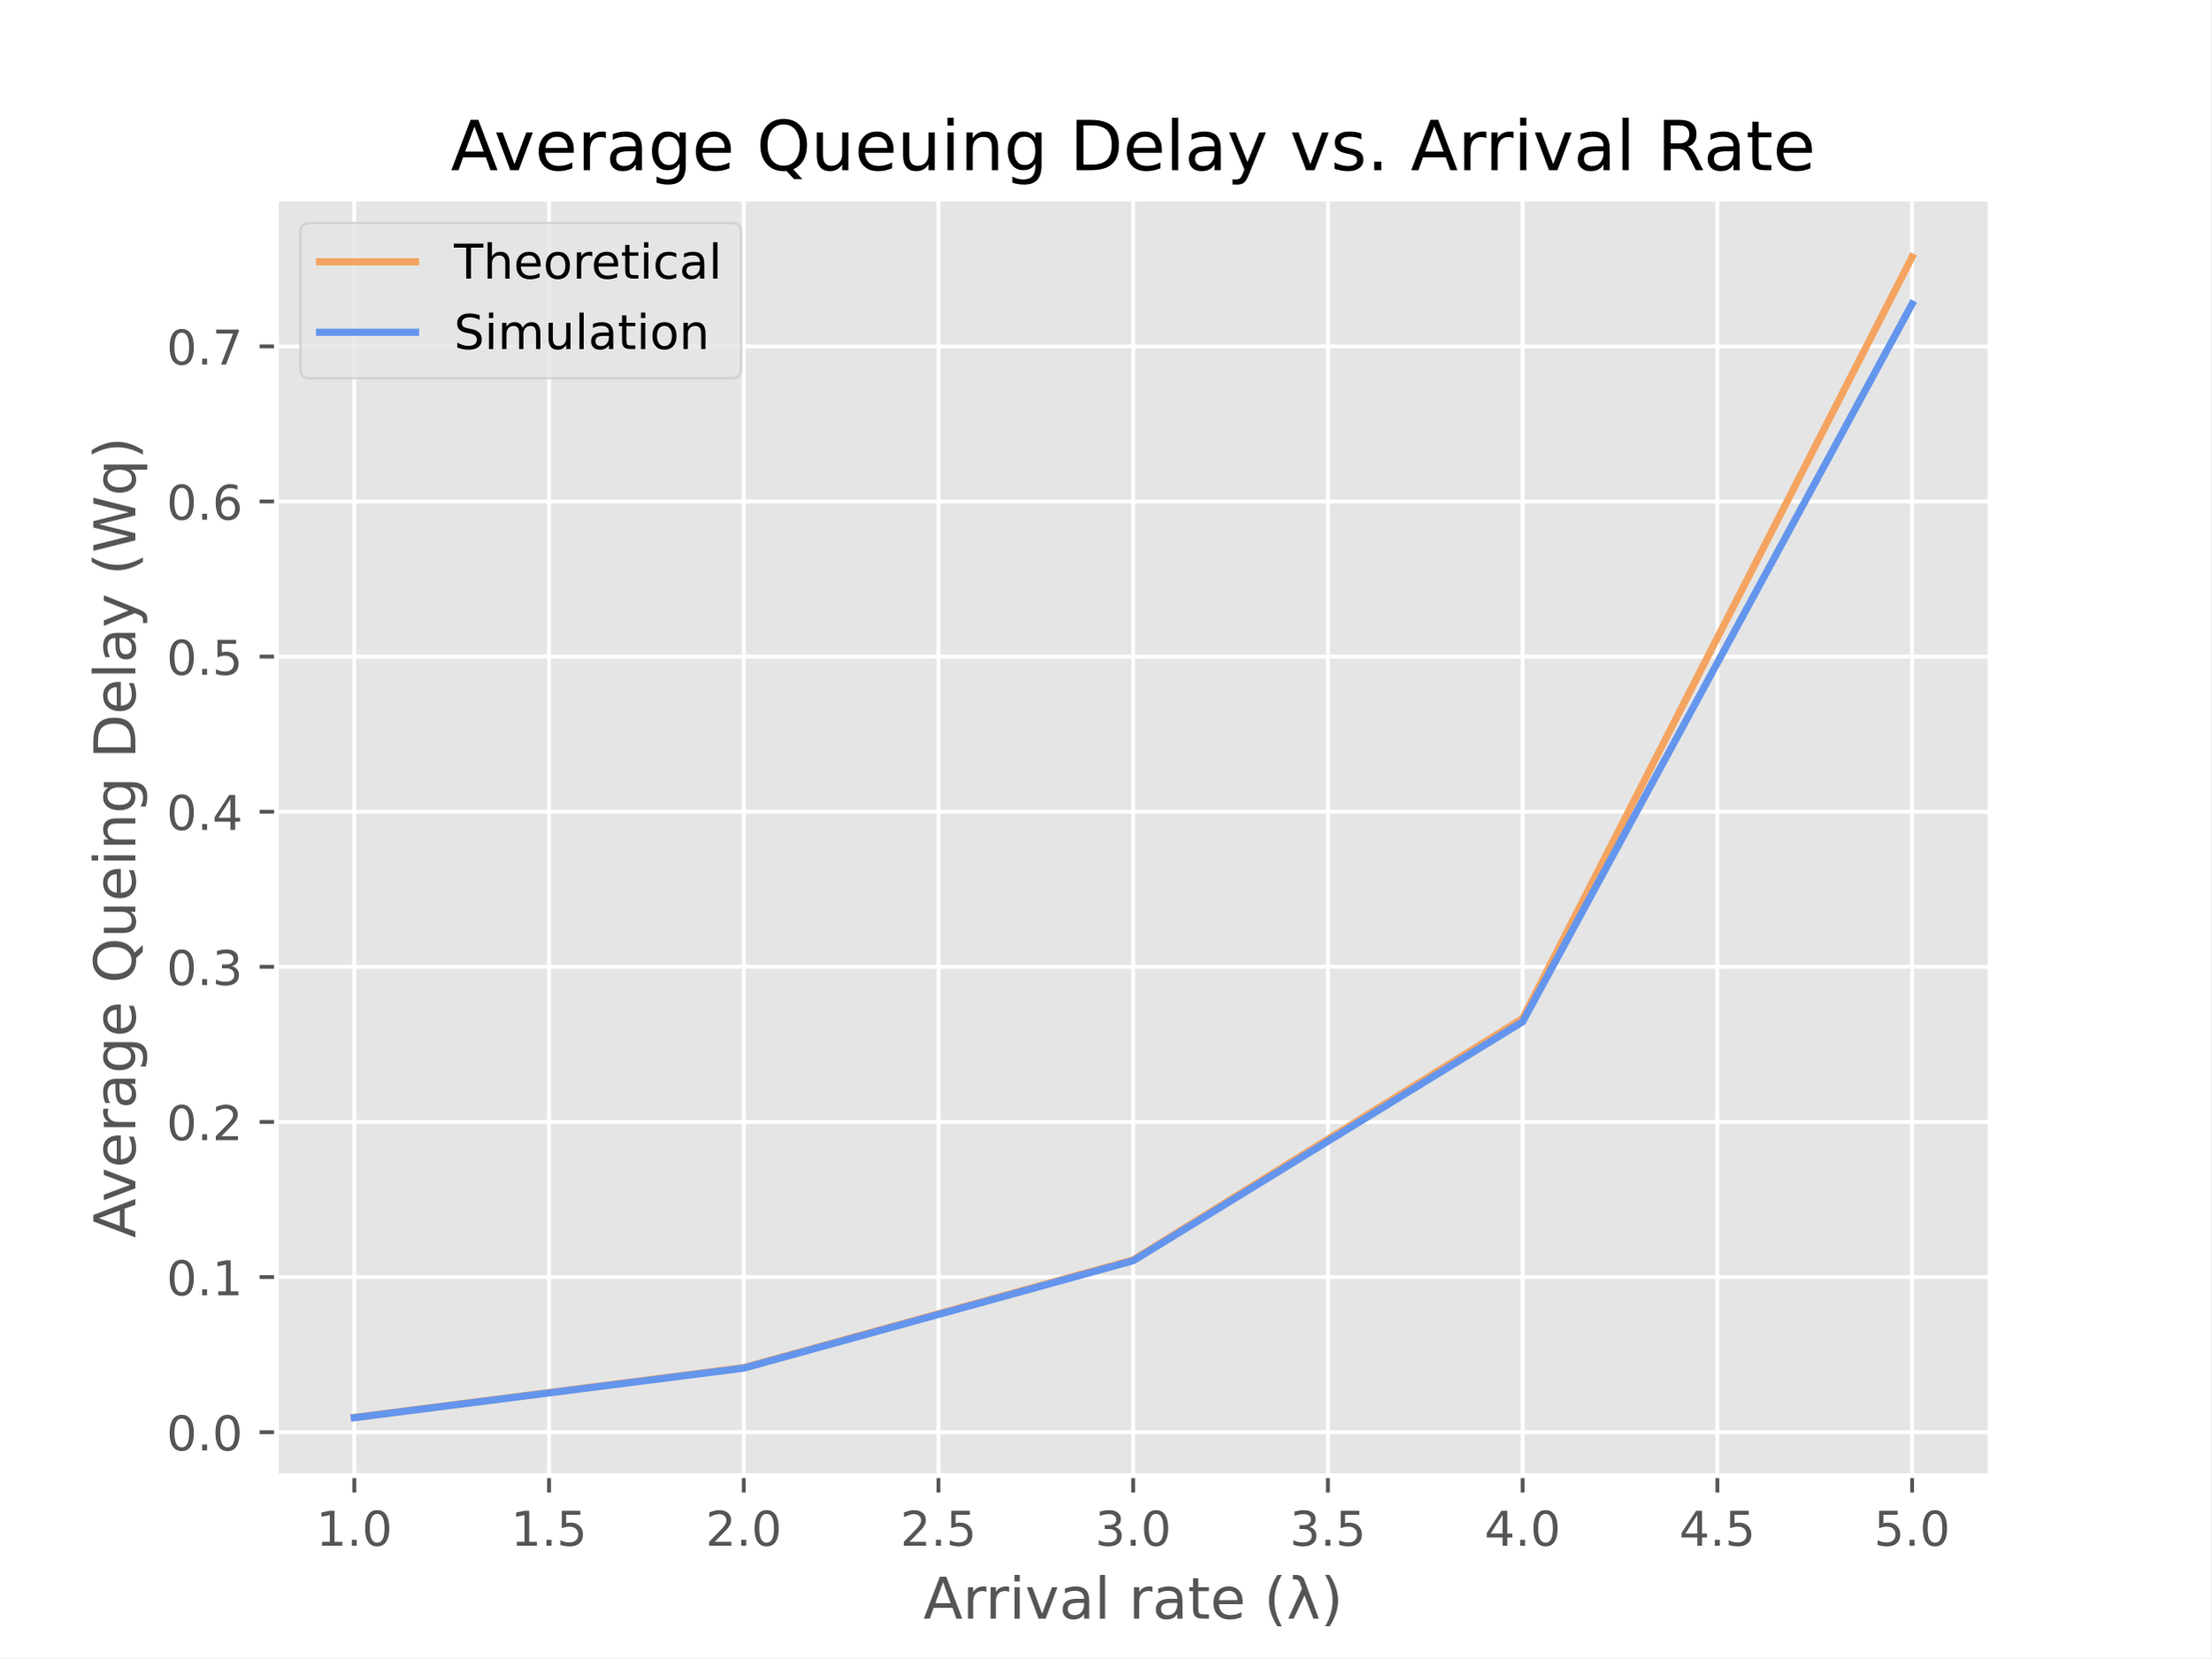
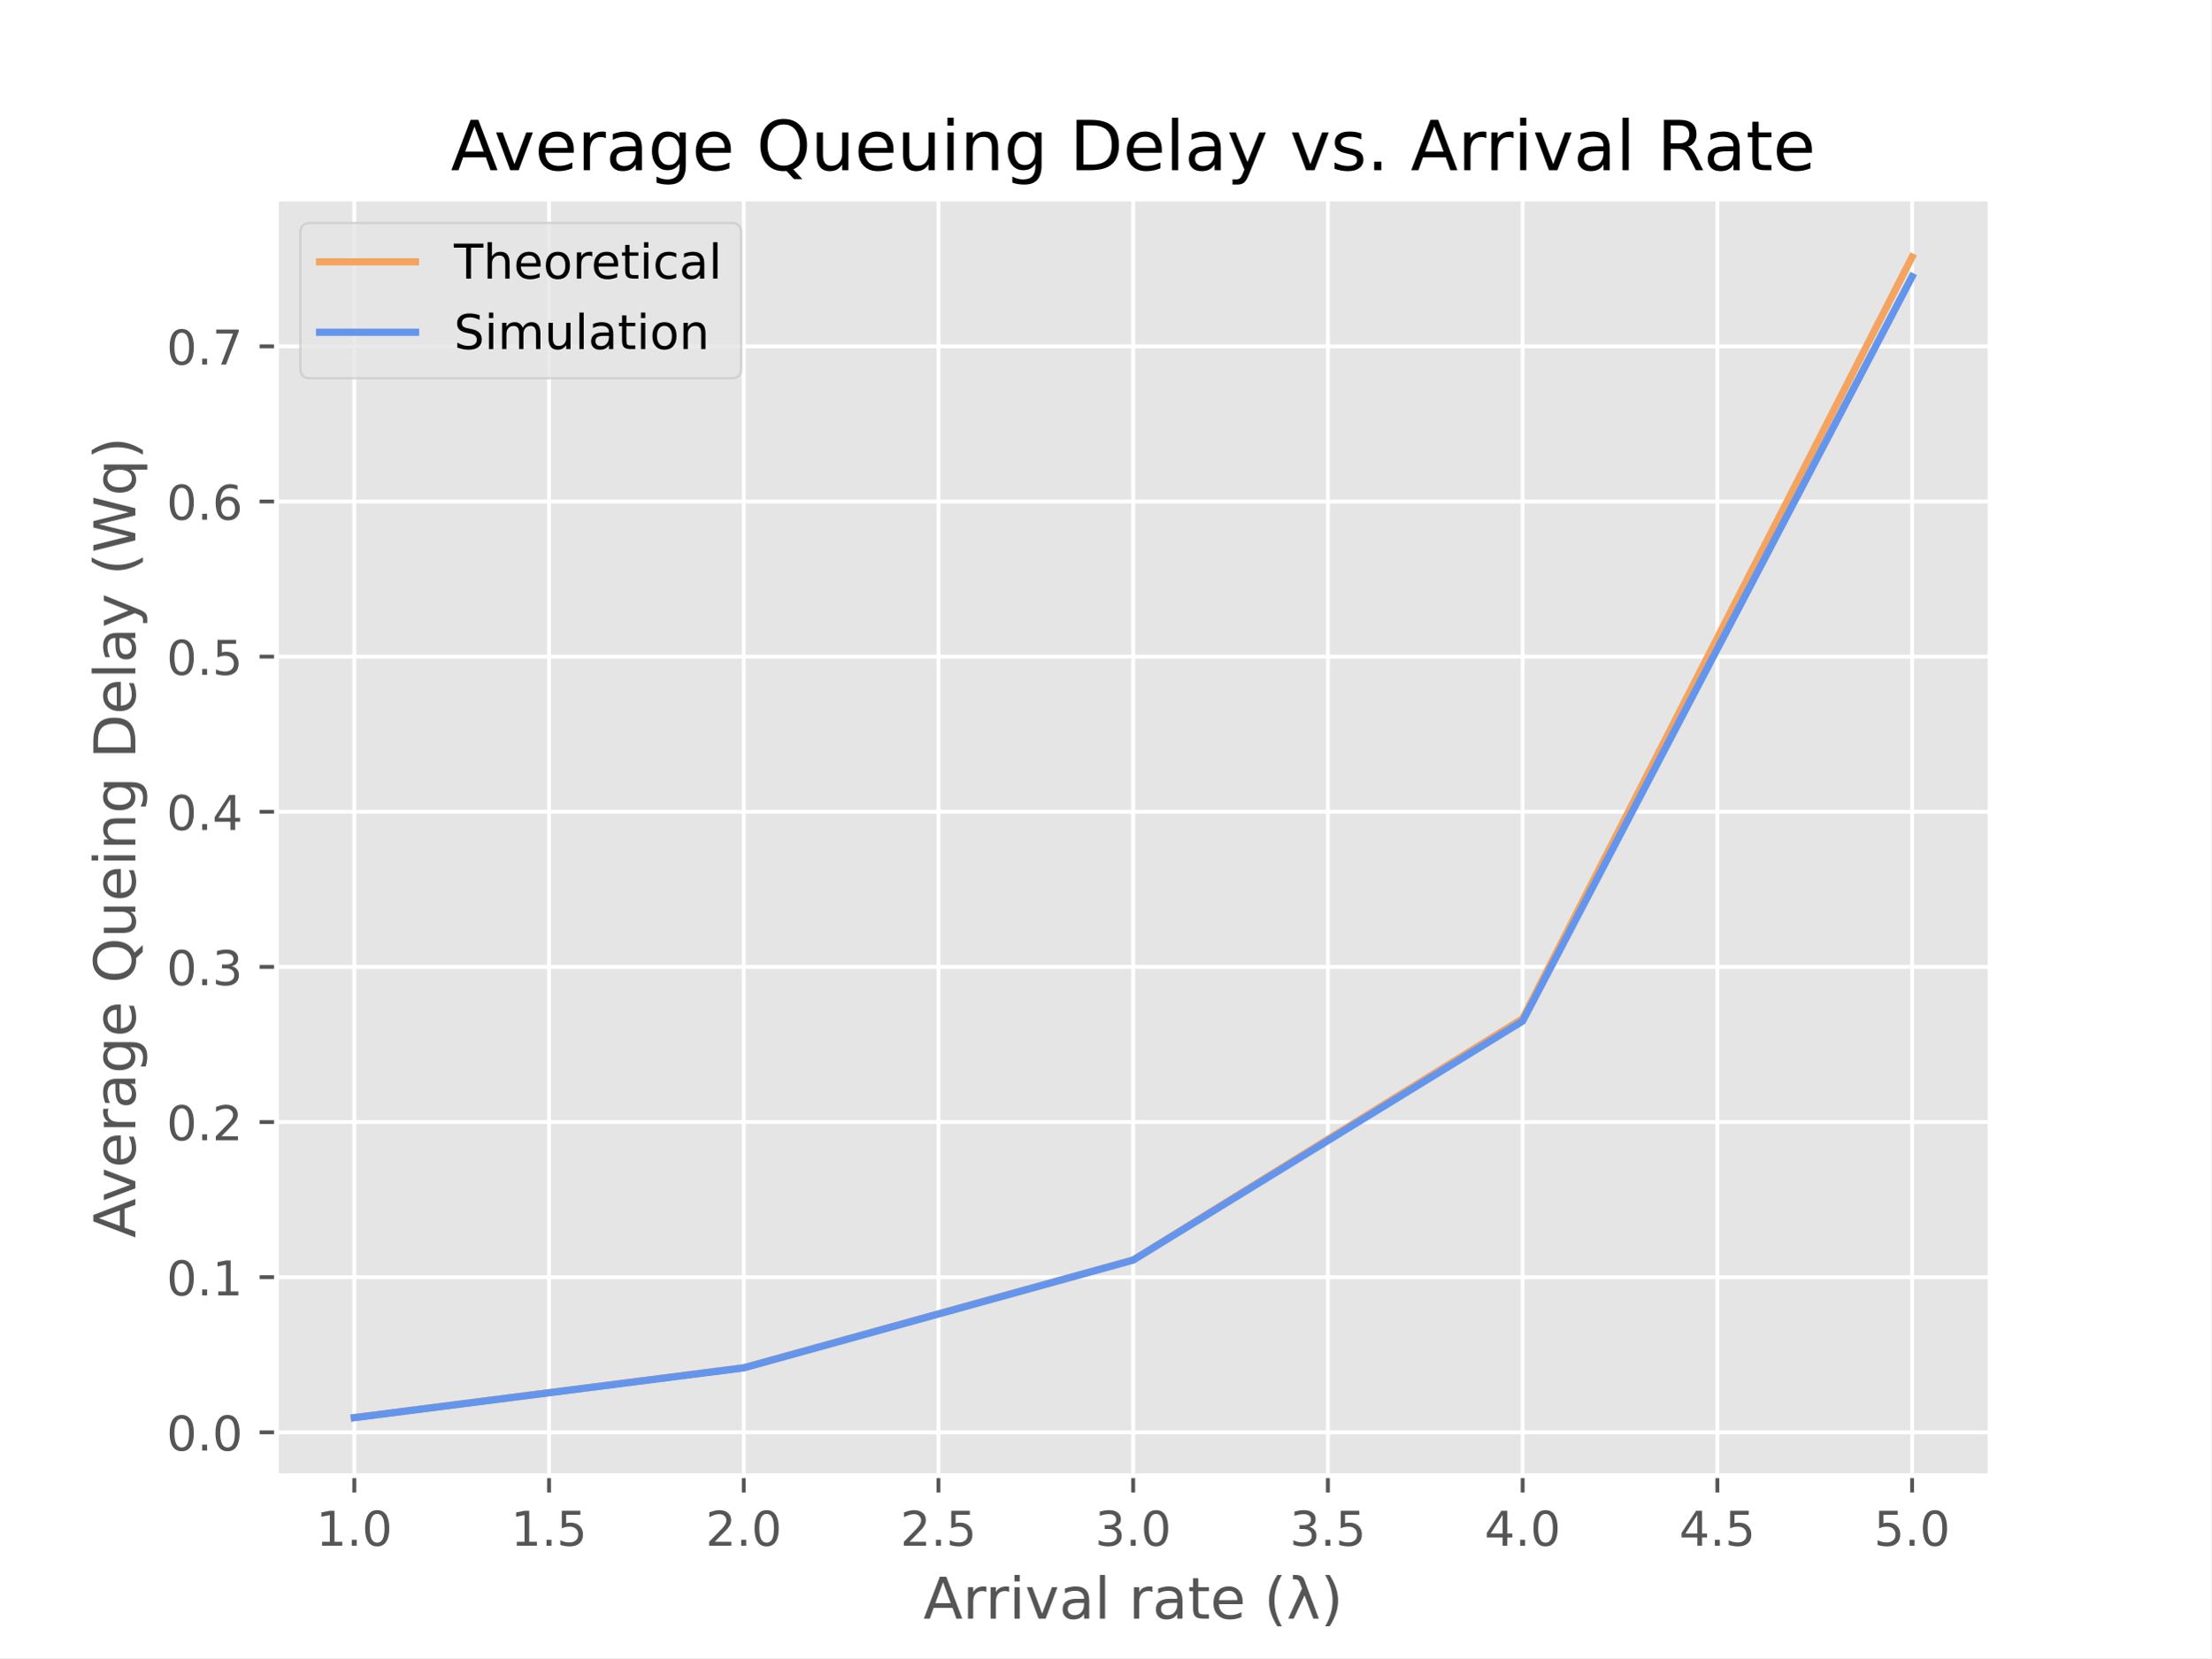
<svg xmlns="http://www.w3.org/2000/svg" xmlns:xlink="http://www.w3.org/1999/xlink" width="460.8pt" height="345.6pt" viewBox="0 0 460.8 345.6" version="1.1">
  <defs>
    <style type="text/css">*{stroke-linejoin: round; stroke-linecap: butt}</style>
  </defs>
  <g id="figure_1">
    <g id="patch_1">
      <path d="M 0 345.6  L 460.8 345.6  L 460.8 0  L 0 0  z " style="fill: #ffffff" />
    </g>
    <g id="axes_1">
      <g id="patch_2">
        <path d="M 57.6 307.584  L 414.72 307.584  L 414.72 41.472  L 57.6 41.472  z " style="fill: #e5e5e5" />
      </g>
      <g id="matplotlib.axis_1">
        <g id="xtick_1">
          <g id="line2d_1">
-             <path d="M 73.833 307.584  L 73.833 41.472  " clip-path="url(#pb3c4325b0c)" style="fill: none; stroke: #ffffff; stroke-width: 0.8; stroke-linecap: square" />
+             <path d="M 73.833 307.584  L 73.833 41.472  " clip-path="url(#p037c6e15ba)" style="fill: none; stroke: #ffffff; stroke-width: 0.8; stroke-linecap: square" />
          </g>
          <g id="line2d_2">
            <defs>
-               <path id="me0cea5715f" d="M 0 0  L 0 3.5  " style="stroke: #555555; stroke-width: 0.8" />
+               <path id="m8e6ea41660" d="M 0 0  L 0 3.5  " style="stroke: #555555; stroke-width: 0.8" />
            </defs>
            <g>
-               <use xlink:href="#me0cea5715f" x="73.833" y="307.584" style="fill: #555555; stroke: #555555; stroke-width: 0.8" />
+               <use xlink:href="#m8e6ea41660" x="73.833" y="307.584" style="fill: #555555; stroke: #555555; stroke-width: 0.8" />
            </g>
          </g>
          <g id="text_1">
            <g style="fill: #555555" transform="translate(65.88116 322.1824) scale(0.1 -0.1)">
              <defs>
                <path id="DejaVuSans-31" d="M 794 531  L 1825 531  L 1825 4091  L 703 3866  L 703 4441  L 1819 4666  L 2450 4666  L 2450 531  L 3481 531  L 3481 0  L 794 0  L 794 531  z " transform="scale(0.015625)" />
                <path id="DejaVuSans-2e" d="M 684 794  L 1344 794  L 1344 0  L 684 0  L 684 794  z " transform="scale(0.015625)" />
                <path id="DejaVuSans-30" d="M 2034 4250  Q 1547 4250 1301 3770  Q 1056 3291 1056 2328  Q 1056 1369 1301 889  Q 1547 409 2034 409  Q 2525 409 2770 889  Q 3016 1369 3016 2328  Q 3016 3291 2770 3770  Q 2525 4250 2034 4250  z M 2034 4750  Q 2819 4750 3233 4129  Q 3647 3509 3647 2328  Q 3647 1150 3233 529  Q 2819 -91 2034 -91  Q 1250 -91 836 529  Q 422 1150 422 2328  Q 422 3509 836 4129  Q 1250 4750 2034 4750  z " transform="scale(0.015625)" />
              </defs>
              <use xlink:href="#DejaVuSans-31" />
              <use xlink:href="#DejaVuSans-2e" x="63.623" />
              <use xlink:href="#DejaVuSans-30" x="95.41" />
            </g>
          </g>
        </g>
        <g id="xtick_2">
          <g id="line2d_3">
-             <path d="M 114.415 307.584  L 114.415 41.472  " clip-path="url(#pb3c4325b0c)" style="fill: none; stroke: #ffffff; stroke-width: 0.8; stroke-linecap: square" />
+             <path d="M 114.415 307.584  L 114.415 41.472  " clip-path="url(#p037c6e15ba)" style="fill: none; stroke: #ffffff; stroke-width: 0.8; stroke-linecap: square" />
          </g>
          <g id="line2d_4">
            <g>
-               <use xlink:href="#me0cea5715f" x="114.415" y="307.584" style="fill: #555555; stroke: #555555; stroke-width: 0.8" />
+               <use xlink:href="#m8e6ea41660" x="114.415" y="307.584" style="fill: #555555; stroke: #555555; stroke-width: 0.8" />
            </g>
          </g>
          <g id="text_2">
            <g style="fill: #555555" transform="translate(106.463 322.1824) scale(0.1 -0.1)">
              <defs>
                <path id="DejaVuSans-35" d="M 691 4666  L 3169 4666  L 3169 4134  L 1269 4134  L 1269 2991  Q 1406 3038 1543 3061  Q 1681 3084 1819 3084  Q 2600 3084 3056 2656  Q 3513 2228 3513 1497  Q 3513 744 3044 326  Q 2575 -91 1722 -91  Q 1428 -91 1123 -41  Q 819 9 494 109  L 494 744  Q 775 591 1075 516  Q 1375 441 1709 441  Q 2250 441 2565 725  Q 2881 1009 2881 1497  Q 2881 1984 2565 2268  Q 2250 2553 1709 2553  Q 1456 2553 1204 2497  Q 953 2441 691 2322  L 691 4666  z " transform="scale(0.015625)" />
              </defs>
              <use xlink:href="#DejaVuSans-31" />
              <use xlink:href="#DejaVuSans-2e" x="63.623" />
              <use xlink:href="#DejaVuSans-35" x="95.41" />
            </g>
          </g>
        </g>
        <g id="xtick_3">
          <g id="line2d_5">
-             <path d="M 154.996 307.584  L 154.996 41.472  " clip-path="url(#pb3c4325b0c)" style="fill: none; stroke: #ffffff; stroke-width: 0.8; stroke-linecap: square" />
+             <path d="M 154.996 307.584  L 154.996 41.472  " clip-path="url(#p037c6e15ba)" style="fill: none; stroke: #ffffff; stroke-width: 0.8; stroke-linecap: square" />
          </g>
          <g id="line2d_6">
            <g>
-               <use xlink:href="#me0cea5715f" x="154.996" y="307.584" style="fill: #555555; stroke: #555555; stroke-width: 0.8" />
+               <use xlink:href="#m8e6ea41660" x="154.996" y="307.584" style="fill: #555555; stroke: #555555; stroke-width: 0.8" />
            </g>
          </g>
          <g id="text_3">
            <g style="fill: #555555" transform="translate(147.0448 322.1824) scale(0.1 -0.1)">
              <defs>
                <path id="DejaVuSans-32" d="M 1228 531  L 3431 531  L 3431 0  L 469 0  L 469 531  Q 828 903 1448 1529  Q 2069 2156 2228 2338  Q 2531 2678 2651 2914  Q 2772 3150 2772 3378  Q 2772 3750 2511 3984  Q 2250 4219 1831 4219  Q 1534 4219 1204 4116  Q 875 4013 500 3803  L 500 4441  Q 881 4594 1212 4672  Q 1544 4750 1819 4750  Q 2544 4750 2975 4387  Q 3406 4025 3406 3419  Q 3406 3131 3298 2873  Q 3191 2616 2906 2266  Q 2828 2175 2409 1742  Q 1991 1309 1228 531  z " transform="scale(0.015625)" />
              </defs>
              <use xlink:href="#DejaVuSans-32" />
              <use xlink:href="#DejaVuSans-2e" x="63.623" />
              <use xlink:href="#DejaVuSans-30" x="95.41" />
            </g>
          </g>
        </g>
        <g id="xtick_4">
          <g id="line2d_7">
-             <path d="M 195.578 307.584  L 195.578 41.472  " clip-path="url(#pb3c4325b0c)" style="fill: none; stroke: #ffffff; stroke-width: 0.8; stroke-linecap: square" />
+             <path d="M 195.578 307.584  L 195.578 41.472  " clip-path="url(#p037c6e15ba)" style="fill: none; stroke: #ffffff; stroke-width: 0.8; stroke-linecap: square" />
          </g>
          <g id="line2d_8">
            <g>
-               <use xlink:href="#me0cea5715f" x="195.578" y="307.584" style="fill: #555555; stroke: #555555; stroke-width: 0.8" />
+               <use xlink:href="#m8e6ea41660" x="195.578" y="307.584" style="fill: #555555; stroke: #555555; stroke-width: 0.8" />
            </g>
          </g>
          <g id="text_4">
            <g style="fill: #555555" transform="translate(187.6266 322.1824) scale(0.1 -0.1)">
              <use xlink:href="#DejaVuSans-32" />
              <use xlink:href="#DejaVuSans-2e" x="63.623" />
              <use xlink:href="#DejaVuSans-35" x="95.41" />
            </g>
          </g>
        </g>
        <g id="xtick_5">
          <g id="line2d_9">
-             <path d="M 236.16 307.584  L 236.16 41.472  " clip-path="url(#pb3c4325b0c)" style="fill: none; stroke: #ffffff; stroke-width: 0.8; stroke-linecap: square" />
+             <path d="M 236.16 307.584  L 236.16 41.472  " clip-path="url(#p037c6e15ba)" style="fill: none; stroke: #ffffff; stroke-width: 0.8; stroke-linecap: square" />
          </g>
          <g id="line2d_10">
            <g>
-               <use xlink:href="#me0cea5715f" x="236.16" y="307.584" style="fill: #555555; stroke: #555555; stroke-width: 0.8" />
+               <use xlink:href="#m8e6ea41660" x="236.16" y="307.584" style="fill: #555555; stroke: #555555; stroke-width: 0.8" />
            </g>
          </g>
          <g id="text_5">
            <g style="fill: #555555" transform="translate(228.2084 322.1824) scale(0.1 -0.1)">
              <defs>
                <path id="DejaVuSans-33" d="M 2597 2516  Q 3050 2419 3304 2112  Q 3559 1806 3559 1356  Q 3559 666 3084 287  Q 2609 -91 1734 -91  Q 1441 -91 1130 -33  Q 819 25 488 141  L 488 750  Q 750 597 1062 519  Q 1375 441 1716 441  Q 2309 441 2620 675  Q 2931 909 2931 1356  Q 2931 1769 2642 2001  Q 2353 2234 1838 2234  L 1294 2234  L 1294 2753  L 1863 2753  Q 2328 2753 2575 2939  Q 2822 3125 2822 3475  Q 2822 3834 2567 4026  Q 2313 4219 1838 4219  Q 1578 4219 1281 4162  Q 984 4106 628 3988  L 628 4550  Q 988 4650 1302 4700  Q 1616 4750 1894 4750  Q 2613 4750 3031 4423  Q 3450 4097 3450 3541  Q 3450 3153 3228 2886  Q 3006 2619 2597 2516  z " transform="scale(0.015625)" />
              </defs>
              <use xlink:href="#DejaVuSans-33" />
              <use xlink:href="#DejaVuSans-2e" x="63.623" />
              <use xlink:href="#DejaVuSans-30" x="95.41" />
            </g>
          </g>
        </g>
        <g id="xtick_6">
          <g id="line2d_11">
-             <path d="M 276.742 307.584  L 276.742 41.472  " clip-path="url(#pb3c4325b0c)" style="fill: none; stroke: #ffffff; stroke-width: 0.8; stroke-linecap: square" />
+             <path d="M 276.742 307.584  L 276.742 41.472  " clip-path="url(#p037c6e15ba)" style="fill: none; stroke: #ffffff; stroke-width: 0.8; stroke-linecap: square" />
          </g>
          <g id="line2d_12">
            <g>
-               <use xlink:href="#me0cea5715f" x="276.742" y="307.584" style="fill: #555555; stroke: #555555; stroke-width: 0.8" />
+               <use xlink:href="#m8e6ea41660" x="276.742" y="307.584" style="fill: #555555; stroke: #555555; stroke-width: 0.8" />
            </g>
          </g>
          <g id="text_6">
            <g style="fill: #555555" transform="translate(268.7903 322.1824) scale(0.1 -0.1)">
              <use xlink:href="#DejaVuSans-33" />
              <use xlink:href="#DejaVuSans-2e" x="63.623" />
              <use xlink:href="#DejaVuSans-35" x="95.41" />
            </g>
          </g>
        </g>
        <g id="xtick_7">
          <g id="line2d_13">
-             <path d="M 317.324 307.584  L 317.324 41.472  " clip-path="url(#pb3c4325b0c)" style="fill: none; stroke: #ffffff; stroke-width: 0.8; stroke-linecap: square" />
+             <path d="M 317.324 307.584  L 317.324 41.472  " clip-path="url(#p037c6e15ba)" style="fill: none; stroke: #ffffff; stroke-width: 0.8; stroke-linecap: square" />
          </g>
          <g id="line2d_14">
            <g>
-               <use xlink:href="#me0cea5715f" x="317.324" y="307.584" style="fill: #555555; stroke: #555555; stroke-width: 0.8" />
+               <use xlink:href="#m8e6ea41660" x="317.324" y="307.584" style="fill: #555555; stroke: #555555; stroke-width: 0.8" />
            </g>
          </g>
          <g id="text_7">
            <g style="fill: #555555" transform="translate(309.3721 322.1824) scale(0.1 -0.1)">
              <defs>
                <path id="DejaVuSans-34" d="M 2419 4116  L 825 1625  L 2419 1625  L 2419 4116  z M 2253 4666  L 3047 4666  L 3047 1625  L 3713 1625  L 3713 1100  L 3047 1100  L 3047 0  L 2419 0  L 2419 1100  L 313 1100  L 313 1709  L 2253 4666  z " transform="scale(0.015625)" />
              </defs>
              <use xlink:href="#DejaVuSans-34" />
              <use xlink:href="#DejaVuSans-2e" x="63.623" />
              <use xlink:href="#DejaVuSans-30" x="95.41" />
            </g>
          </g>
        </g>
        <g id="xtick_8">
          <g id="line2d_15">
-             <path d="M 357.905 307.584  L 357.905 41.472  " clip-path="url(#pb3c4325b0c)" style="fill: none; stroke: #ffffff; stroke-width: 0.8; stroke-linecap: square" />
+             <path d="M 357.905 307.584  L 357.905 41.472  " clip-path="url(#p037c6e15ba)" style="fill: none; stroke: #ffffff; stroke-width: 0.8; stroke-linecap: square" />
          </g>
          <g id="line2d_16">
            <g>
-               <use xlink:href="#me0cea5715f" x="357.905" y="307.584" style="fill: #555555; stroke: #555555; stroke-width: 0.8" />
+               <use xlink:href="#m8e6ea41660" x="357.905" y="307.584" style="fill: #555555; stroke: #555555; stroke-width: 0.8" />
            </g>
          </g>
          <g id="text_8">
            <g style="fill: #555555" transform="translate(349.9539 322.1824) scale(0.1 -0.1)">
              <use xlink:href="#DejaVuSans-34" />
              <use xlink:href="#DejaVuSans-2e" x="63.623" />
              <use xlink:href="#DejaVuSans-35" x="95.41" />
            </g>
          </g>
        </g>
        <g id="xtick_9">
          <g id="line2d_17">
-             <path d="M 398.487 307.584  L 398.487 41.472  " clip-path="url(#pb3c4325b0c)" style="fill: none; stroke: #ffffff; stroke-width: 0.8; stroke-linecap: square" />
+             <path d="M 398.487 307.584  L 398.487 41.472  " clip-path="url(#p037c6e15ba)" style="fill: none; stroke: #ffffff; stroke-width: 0.8; stroke-linecap: square" />
          </g>
          <g id="line2d_18">
            <g>
-               <use xlink:href="#me0cea5715f" x="398.487" y="307.584" style="fill: #555555; stroke: #555555; stroke-width: 0.8" />
+               <use xlink:href="#m8e6ea41660" x="398.487" y="307.584" style="fill: #555555; stroke: #555555; stroke-width: 0.8" />
            </g>
          </g>
          <g id="text_9">
            <g style="fill: #555555" transform="translate(390.5357 322.1824) scale(0.1 -0.1)">
              <use xlink:href="#DejaVuSans-35" />
              <use xlink:href="#DejaVuSans-2e" x="63.623" />
              <use xlink:href="#DejaVuSans-30" x="95.41" />
            </g>
          </g>
        </g>
        <g id="text_10">
          <g style="fill: #555555" transform="translate(192.4313 337.3802) scale(0.12 -0.12)">
            <defs>
              <path id="DejaVuSans-41" d="M 2188 4044  L 1331 1722  L 3047 1722  L 2188 4044  z M 1831 4666  L 2547 4666  L 4325 0  L 3669 0  L 3244 1197  L 1141 1197  L 716 0  L 50 0  L 1831 4666  z " transform="scale(0.015625)" />
              <path id="DejaVuSans-72" d="M 2631 2963  Q 2534 3019 2420 3045  Q 2306 3072 2169 3072  Q 1681 3072 1420 2755  Q 1159 2438 1159 1844  L 1159 0  L 581 0  L 581 3500  L 1159 3500  L 1159 2956  Q 1341 3275 1631 3429  Q 1922 3584 2338 3584  Q 2397 3584 2469 3576  Q 2541 3569 2628 3553  L 2631 2963  z " transform="scale(0.015625)" />
              <path id="DejaVuSans-69" d="M 603 3500  L 1178 3500  L 1178 0  L 603 0  L 603 3500  z M 603 4863  L 1178 4863  L 1178 4134  L 603 4134  L 603 4863  z " transform="scale(0.015625)" />
              <path id="DejaVuSans-76" d="M 191 3500  L 800 3500  L 1894 563  L 2988 3500  L 3597 3500  L 2284 0  L 1503 0  L 191 3500  z " transform="scale(0.015625)" />
              <path id="DejaVuSans-61" d="M 2194 1759  Q 1497 1759 1228 1600  Q 959 1441 959 1056  Q 959 750 1161 570  Q 1363 391 1709 391  Q 2188 391 2477 730  Q 2766 1069 2766 1631  L 2766 1759  L 2194 1759  z M 3341 1997  L 3341 0  L 2766 0  L 2766 531  Q 2569 213 2275 61  Q 1981 -91 1556 -91  Q 1019 -91 701 211  Q 384 513 384 1019  Q 384 1609 779 1909  Q 1175 2209 1959 2209  L 2766 2209  L 2766 2266  Q 2766 2663 2505 2880  Q 2244 3097 1772 3097  Q 1472 3097 1187 3025  Q 903 2953 641 2809  L 641 3341  Q 956 3463 1253 3523  Q 1550 3584 1831 3584  Q 2591 3584 2966 3190  Q 3341 2797 3341 1997  z " transform="scale(0.015625)" />
              <path id="DejaVuSans-6c" d="M 603 4863  L 1178 4863  L 1178 0  L 603 0  L 603 4863  z " transform="scale(0.015625)" />
              <path id="DejaVuSans-20" transform="scale(0.015625)" />
              <path id="DejaVuSans-74" d="M 1172 4494  L 1172 3500  L 2356 3500  L 2356 3053  L 1172 3053  L 1172 1153  Q 1172 725 1289 603  Q 1406 481 1766 481  L 2356 481  L 2356 0  L 1766 0  Q 1100 0 847 248  Q 594 497 594 1153  L 594 3053  L 172 3053  L 172 3500  L 594 3500  L 594 4494  L 1172 4494  z " transform="scale(0.015625)" />
              <path id="DejaVuSans-65" d="M 3597 1894  L 3597 1613  L 953 1613  Q 991 1019 1311 708  Q 1631 397 2203 397  Q 2534 397 2845 478  Q 3156 559 3463 722  L 3463 178  Q 3153 47 2828 -22  Q 2503 -91 2169 -91  Q 1331 -91 842 396  Q 353 884 353 1716  Q 353 2575 817 3079  Q 1281 3584 2069 3584  Q 2775 3584 3186 3129  Q 3597 2675 3597 1894  z M 3022 2063  Q 3016 2534 2758 2815  Q 2500 3097 2075 3097  Q 1594 3097 1305 2825  Q 1016 2553 972 2059  L 3022 2063  z " transform="scale(0.015625)" />
              <path id="DejaVuSans-28" d="M 1984 4856  Q 1566 4138 1362 3434  Q 1159 2731 1159 2009  Q 1159 1288 1364 580  Q 1569 -128 1984 -844  L 1484 -844  Q 1016 -109 783 600  Q 550 1309 550 2009  Q 550 2706 781 3412  Q 1013 4119 1484 4856  L 1984 4856  z " transform="scale(0.015625)" />
              <path id="DejaVuSans-3bb" d="M 1981 4316  L 3597 0  L 2988 0  L 2006 2588  L 800 0  L 191 0  L 1725 3356  L 1494 3975  Q 1347 4369 1013 4369  L 713 4369  L 713 4863  L 1078 4856  Q 1784 4847 1981 4316  z " transform="scale(0.015625)" />
              <path id="DejaVuSans-29" d="M 513 4856  L 1013 4856  Q 1481 4119 1714 3412  Q 1947 2706 1947 2009  Q 1947 1309 1714 600  Q 1481 -109 1013 -844  L 513 -844  Q 928 -128 1133 580  Q 1338 1288 1338 2009  Q 1338 2731 1133 3434  Q 928 4138 513 4856  z " transform="scale(0.015625)" />
            </defs>
            <use xlink:href="#DejaVuSans-41" />
            <use xlink:href="#DejaVuSans-72" x="68.408" />
            <use xlink:href="#DejaVuSans-72" x="107.771" />
            <use xlink:href="#DejaVuSans-69" x="148.885" />
            <use xlink:href="#DejaVuSans-76" x="176.668" />
            <use xlink:href="#DejaVuSans-61" x="235.848" />
            <use xlink:href="#DejaVuSans-6c" x="297.127" />
            <use xlink:href="#DejaVuSans-20" x="324.91" />
            <use xlink:href="#DejaVuSans-72" x="356.697" />
            <use xlink:href="#DejaVuSans-61" x="397.811" />
            <use xlink:href="#DejaVuSans-74" x="459.09" />
            <use xlink:href="#DejaVuSans-65" x="498.299" />
            <use xlink:href="#DejaVuSans-20" x="559.822" />
            <use xlink:href="#DejaVuSans-28" x="591.609" />
            <use xlink:href="#DejaVuSans-3bb" x="630.623" />
            <use xlink:href="#DejaVuSans-29" x="689.803" />
          </g>
        </g>
      </g>
      <g id="matplotlib.axis_2">
        <g id="ytick_1">
          <g id="line2d_19">
-             <path d="M 57.6 298.517  L 414.72 298.517  " clip-path="url(#pb3c4325b0c)" style="fill: none; stroke: #ffffff; stroke-width: 0.8; stroke-linecap: square" />
+             <path d="M 57.6 298.543  L 414.72 298.543  " clip-path="url(#p037c6e15ba)" style="fill: none; stroke: #ffffff; stroke-width: 0.8; stroke-linecap: square" />
          </g>
          <g id="line2d_20">
            <defs>
-               <path id="mc23105a8c9" d="M 0 0  L -3.5 0  " style="stroke: #555555; stroke-width: 0.8" />
+               <path id="m2843663f46" d="M 0 0  L -3.5 0  " style="stroke: #555555; stroke-width: 0.8" />
            </defs>
            <g>
-               <use xlink:href="#mc23105a8c9" x="57.6" y="298.517" style="fill: #555555; stroke: #555555; stroke-width: 0.8" />
+               <use xlink:href="#m2843663f46" x="57.6" y="298.543" style="fill: #555555; stroke: #555555; stroke-width: 0.8" />
            </g>
          </g>
          <g id="text_11">
-             <g style="fill: #555555" transform="translate(34.69687 302.316) scale(0.1 -0.1)">
+             <g style="fill: #555555" transform="translate(34.69687 302.3421) scale(0.1 -0.1)">
              <use xlink:href="#DejaVuSans-30" />
              <use xlink:href="#DejaVuSans-2e" x="63.623" />
              <use xlink:href="#DejaVuSans-30" x="95.41" />
            </g>
          </g>
        </g>
        <g id="ytick_2">
          <g id="line2d_21">
-             <path d="M 57.6 266.184  L 414.72 266.184  " clip-path="url(#pb3c4325b0c)" style="fill: none; stroke: #ffffff; stroke-width: 0.8; stroke-linecap: square" />
+             <path d="M 57.6 266.206  L 414.72 266.206  " clip-path="url(#p037c6e15ba)" style="fill: none; stroke: #ffffff; stroke-width: 0.8; stroke-linecap: square" />
          </g>
          <g id="line2d_22">
            <g>
-               <use xlink:href="#mc23105a8c9" x="57.6" y="266.184" style="fill: #555555; stroke: #555555; stroke-width: 0.8" />
+               <use xlink:href="#m2843663f46" x="57.6" y="266.206" style="fill: #555555; stroke: #555555; stroke-width: 0.8" />
            </g>
          </g>
          <g id="text_12">
-             <g style="fill: #555555" transform="translate(34.69687 269.9827) scale(0.1 -0.1)">
+             <g style="fill: #555555" transform="translate(34.69687 270.0054) scale(0.1 -0.1)">
              <use xlink:href="#DejaVuSans-30" />
              <use xlink:href="#DejaVuSans-2e" x="63.623" />
              <use xlink:href="#DejaVuSans-31" x="95.41" />
            </g>
          </g>
        </g>
        <g id="ytick_3">
          <g id="line2d_23">
-             <path d="M 57.6 233.85  L 414.72 233.85  " clip-path="url(#pb3c4325b0c)" style="fill: none; stroke: #ffffff; stroke-width: 0.8; stroke-linecap: square" />
+             <path d="M 57.6 233.87  L 414.72 233.87  " clip-path="url(#p037c6e15ba)" style="fill: none; stroke: #ffffff; stroke-width: 0.8; stroke-linecap: square" />
          </g>
          <g id="line2d_24">
            <g>
-               <use xlink:href="#mc23105a8c9" x="57.6" y="233.85" style="fill: #555555; stroke: #555555; stroke-width: 0.8" />
+               <use xlink:href="#m2843663f46" x="57.6" y="233.87" style="fill: #555555; stroke: #555555; stroke-width: 0.8" />
            </g>
          </g>
          <g id="text_13">
-             <g style="fill: #555555" transform="translate(34.69687 237.6495) scale(0.1 -0.1)">
+             <g style="fill: #555555" transform="translate(34.69687 237.6687) scale(0.1 -0.1)">
              <use xlink:href="#DejaVuSans-30" />
              <use xlink:href="#DejaVuSans-2e" x="63.623" />
              <use xlink:href="#DejaVuSans-32" x="95.41" />
            </g>
          </g>
        </g>
        <g id="ytick_4">
          <g id="line2d_25">
-             <path d="M 57.6 201.517  L 414.72 201.517  " clip-path="url(#pb3c4325b0c)" style="fill: none; stroke: #ffffff; stroke-width: 0.8; stroke-linecap: square" />
+             <path d="M 57.6 201.533  L 414.72 201.533  " clip-path="url(#p037c6e15ba)" style="fill: none; stroke: #ffffff; stroke-width: 0.8; stroke-linecap: square" />
          </g>
          <g id="line2d_26">
            <g>
-               <use xlink:href="#mc23105a8c9" x="57.6" y="201.517" style="fill: #555555; stroke: #555555; stroke-width: 0.8" />
+               <use xlink:href="#m2843663f46" x="57.6" y="201.533" style="fill: #555555; stroke: #555555; stroke-width: 0.8" />
            </g>
          </g>
          <g id="text_14">
-             <g style="fill: #555555" transform="translate(34.69687 205.3163) scale(0.1 -0.1)">
+             <g style="fill: #555555" transform="translate(34.69687 205.3321) scale(0.1 -0.1)">
              <use xlink:href="#DejaVuSans-30" />
              <use xlink:href="#DejaVuSans-2e" x="63.623" />
              <use xlink:href="#DejaVuSans-33" x="95.41" />
            </g>
          </g>
        </g>
        <g id="ytick_5">
          <g id="line2d_27">
-             <path d="M 57.6 169.184  L 414.72 169.184  " clip-path="url(#pb3c4325b0c)" style="fill: none; stroke: #ffffff; stroke-width: 0.8; stroke-linecap: square" />
+             <path d="M 57.6 169.196  L 414.72 169.196  " clip-path="url(#p037c6e15ba)" style="fill: none; stroke: #ffffff; stroke-width: 0.8; stroke-linecap: square" />
          </g>
          <g id="line2d_28">
            <g>
-               <use xlink:href="#mc23105a8c9" x="57.6" y="169.184" style="fill: #555555; stroke: #555555; stroke-width: 0.8" />
+               <use xlink:href="#m2843663f46" x="57.6" y="169.196" style="fill: #555555; stroke: #555555; stroke-width: 0.8" />
            </g>
          </g>
          <g id="text_15">
-             <g style="fill: #555555" transform="translate(34.69687 172.983) scale(0.1 -0.1)">
+             <g style="fill: #555555" transform="translate(34.69687 172.9954) scale(0.1 -0.1)">
              <use xlink:href="#DejaVuSans-30" />
              <use xlink:href="#DejaVuSans-2e" x="63.623" />
              <use xlink:href="#DejaVuSans-34" x="95.41" />
            </g>
          </g>
        </g>
        <g id="ytick_6">
          <g id="line2d_29">
-             <path d="M 57.6 136.851  L 414.72 136.851  " clip-path="url(#pb3c4325b0c)" style="fill: none; stroke: #ffffff; stroke-width: 0.8; stroke-linecap: square" />
+             <path d="M 57.6 136.859  L 414.72 136.859  " clip-path="url(#p037c6e15ba)" style="fill: none; stroke: #ffffff; stroke-width: 0.8; stroke-linecap: square" />
          </g>
          <g id="line2d_30">
            <g>
-               <use xlink:href="#mc23105a8c9" x="57.6" y="136.851" style="fill: #555555; stroke: #555555; stroke-width: 0.8" />
+               <use xlink:href="#m2843663f46" x="57.6" y="136.859" style="fill: #555555; stroke: #555555; stroke-width: 0.8" />
            </g>
          </g>
          <g id="text_16">
-             <g style="fill: #555555" transform="translate(34.69687 140.6498) scale(0.1 -0.1)">
+             <g style="fill: #555555" transform="translate(34.69687 140.6587) scale(0.1 -0.1)">
              <use xlink:href="#DejaVuSans-30" />
              <use xlink:href="#DejaVuSans-2e" x="63.623" />
              <use xlink:href="#DejaVuSans-35" x="95.41" />
            </g>
          </g>
        </g>
        <g id="ytick_7">
          <g id="line2d_31">
-             <path d="M 57.6 104.517  L 414.72 104.517  " clip-path="url(#pb3c4325b0c)" style="fill: none; stroke: #ffffff; stroke-width: 0.8; stroke-linecap: square" />
+             <path d="M 57.6 104.523  L 414.72 104.523  " clip-path="url(#p037c6e15ba)" style="fill: none; stroke: #ffffff; stroke-width: 0.8; stroke-linecap: square" />
          </g>
          <g id="line2d_32">
            <g>
-               <use xlink:href="#mc23105a8c9" x="57.6" y="104.517" style="fill: #555555; stroke: #555555; stroke-width: 0.8" />
+               <use xlink:href="#m2843663f46" x="57.6" y="104.523" style="fill: #555555; stroke: #555555; stroke-width: 0.8" />
            </g>
          </g>
          <g id="text_17">
-             <g style="fill: #555555" transform="translate(34.69687 108.3166) scale(0.1 -0.1)">
+             <g style="fill: #555555" transform="translate(34.69687 108.322) scale(0.1 -0.1)">
              <defs>
                <path id="DejaVuSans-36" d="M 2113 2584  Q 1688 2584 1439 2293  Q 1191 2003 1191 1497  Q 1191 994 1439 701  Q 1688 409 2113 409  Q 2538 409 2786 701  Q 3034 994 3034 1497  Q 3034 2003 2786 2293  Q 2538 2584 2113 2584  z M 3366 4563  L 3366 3988  Q 3128 4100 2886 4159  Q 2644 4219 2406 4219  Q 1781 4219 1451 3797  Q 1122 3375 1075 2522  Q 1259 2794 1537 2939  Q 1816 3084 2150 3084  Q 2853 3084 3261 2657  Q 3669 2231 3669 1497  Q 3669 778 3244 343  Q 2819 -91 2113 -91  Q 1303 -91 875 529  Q 447 1150 447 2328  Q 447 3434 972 4092  Q 1497 4750 2381 4750  Q 2619 4750 2861 4703  Q 3103 4656 3366 4563  z " transform="scale(0.015625)" />
              </defs>
              <use xlink:href="#DejaVuSans-30" />
              <use xlink:href="#DejaVuSans-2e" x="63.623" />
              <use xlink:href="#DejaVuSans-36" x="95.41" />
            </g>
          </g>
        </g>
        <g id="ytick_8">
          <g id="line2d_33">
-             <path d="M 57.6 72.184  L 414.72 72.184  " clip-path="url(#pb3c4325b0c)" style="fill: none; stroke: #ffffff; stroke-width: 0.8; stroke-linecap: square" />
+             <path d="M 57.6 72.186  L 414.72 72.186  " clip-path="url(#p037c6e15ba)" style="fill: none; stroke: #ffffff; stroke-width: 0.8; stroke-linecap: square" />
          </g>
          <g id="line2d_34">
            <g>
-               <use xlink:href="#mc23105a8c9" x="57.6" y="72.184" style="fill: #555555; stroke: #555555; stroke-width: 0.8" />
+               <use xlink:href="#m2843663f46" x="57.6" y="72.186" style="fill: #555555; stroke: #555555; stroke-width: 0.8" />
            </g>
          </g>
          <g id="text_18">
-             <g style="fill: #555555" transform="translate(34.69687 75.98332) scale(0.1 -0.1)">
+             <g style="fill: #555555" transform="translate(34.69687 75.98531) scale(0.1 -0.1)">
              <defs>
                <path id="DejaVuSans-37" d="M 525 4666  L 3525 4666  L 3525 4397  L 1831 0  L 1172 0  L 2766 4134  L 525 4134  L 525 4666  z " transform="scale(0.015625)" />
              </defs>
              <use xlink:href="#DejaVuSans-30" />
              <use xlink:href="#DejaVuSans-2e" x="63.623" />
              <use xlink:href="#DejaVuSans-37" x="95.41" />
            </g>
          </g>
        </g>
        <g id="text_19">
          <g style="fill: #555555" transform="translate(28.20125 258.0143) rotate(-90) scale(0.12 -0.12)">
            <defs>
              <path id="DejaVuSans-67" d="M 2906 1791  Q 2906 2416 2648 2759  Q 2391 3103 1925 3103  Q 1463 3103 1205 2759  Q 947 2416 947 1791  Q 947 1169 1205 825  Q 1463 481 1925 481  Q 2391 481 2648 825  Q 2906 1169 2906 1791  z M 3481 434  Q 3481 -459 3084 -895  Q 2688 -1331 1869 -1331  Q 1566 -1331 1297 -1286  Q 1028 -1241 775 -1147  L 775 -588  Q 1028 -725 1275 -790  Q 1522 -856 1778 -856  Q 2344 -856 2625 -561  Q 2906 -266 2906 331  L 2906 616  Q 2728 306 2450 153  Q 2172 0 1784 0  Q 1141 0 747 490  Q 353 981 353 1791  Q 353 2603 747 3093  Q 1141 3584 1784 3584  Q 2172 3584 2450 3431  Q 2728 3278 2906 2969  L 2906 3500  L 3481 3500  L 3481 434  z " transform="scale(0.015625)" />
              <path id="DejaVuSans-51" d="M 2522 4238  Q 1834 4238 1429 3725  Q 1025 3213 1025 2328  Q 1025 1447 1429 934  Q 1834 422 2522 422  Q 3209 422 3611 934  Q 4013 1447 4013 2328  Q 4013 3213 3611 3725  Q 3209 4238 2522 4238  z M 3406 84  L 4238 -825  L 3475 -825  L 2784 -78  Q 2681 -84 2626 -87  Q 2572 -91 2522 -91  Q 1538 -91 948 567  Q 359 1225 359 2328  Q 359 3434 948 4092  Q 1538 4750 2522 4750  Q 3503 4750 4090 4092  Q 4678 3434 4678 2328  Q 4678 1516 4351 937  Q 4025 359 3406 84  z " transform="scale(0.015625)" />
              <path id="DejaVuSans-75" d="M 544 1381  L 544 3500  L 1119 3500  L 1119 1403  Q 1119 906 1312 657  Q 1506 409 1894 409  Q 2359 409 2629 706  Q 2900 1003 2900 1516  L 2900 3500  L 3475 3500  L 3475 0  L 2900 0  L 2900 538  Q 2691 219 2414 64  Q 2138 -91 1772 -91  Q 1169 -91 856 284  Q 544 659 544 1381  z M 1991 3584  L 1991 3584  z " transform="scale(0.015625)" />
              <path id="DejaVuSans-6e" d="M 3513 2113  L 3513 0  L 2938 0  L 2938 2094  Q 2938 2591 2744 2837  Q 2550 3084 2163 3084  Q 1697 3084 1428 2787  Q 1159 2491 1159 1978  L 1159 0  L 581 0  L 581 3500  L 1159 3500  L 1159 2956  Q 1366 3272 1645 3428  Q 1925 3584 2291 3584  Q 2894 3584 3203 3211  Q 3513 2838 3513 2113  z " transform="scale(0.015625)" />
              <path id="DejaVuSans-44" d="M 1259 4147  L 1259 519  L 2022 519  Q 2988 519 3436 956  Q 3884 1394 3884 2338  Q 3884 3275 3436 3711  Q 2988 4147 2022 4147  L 1259 4147  z M 628 4666  L 1925 4666  Q 3281 4666 3915 4102  Q 4550 3538 4550 2338  Q 4550 1131 3912 565  Q 3275 0 1925 0  L 628 0  L 628 4666  z " transform="scale(0.015625)" />
              <path id="DejaVuSans-79" d="M 2059 -325  Q 1816 -950 1584 -1140  Q 1353 -1331 966 -1331  L 506 -1331  L 506 -850  L 844 -850  Q 1081 -850 1212 -737  Q 1344 -625 1503 -206  L 1606 56  L 191 3500  L 800 3500  L 1894 763  L 2988 3500  L 3597 3500  L 2059 -325  z " transform="scale(0.015625)" />
              <path id="DejaVuSans-57" d="M 213 4666  L 850 4666  L 1831 722  L 2809 4666  L 3519 4666  L 4500 722  L 5478 4666  L 6119 4666  L 4947 0  L 4153 0  L 3169 4050  L 2175 0  L 1381 0  L 213 4666  z " transform="scale(0.015625)" />
              <path id="DejaVuSans-71" d="M 947 1747  Q 947 1113 1208 752  Q 1469 391 1925 391  Q 2381 391 2643 752  Q 2906 1113 2906 1747  Q 2906 2381 2643 2742  Q 2381 3103 1925 3103  Q 1469 3103 1208 2742  Q 947 2381 947 1747  z M 2906 525  Q 2725 213 2448 61  Q 2172 -91 1784 -91  Q 1150 -91 751 415  Q 353 922 353 1747  Q 353 2572 751 3078  Q 1150 3584 1784 3584  Q 2172 3584 2448 3432  Q 2725 3281 2906 2969  L 2906 3500  L 3481 3500  L 3481 -1331  L 2906 -1331  L 2906 525  z " transform="scale(0.015625)" />
            </defs>
            <use xlink:href="#DejaVuSans-41" />
            <use xlink:href="#DejaVuSans-76" x="62.533" />
            <use xlink:href="#DejaVuSans-65" x="121.713" />
            <use xlink:href="#DejaVuSans-72" x="183.236" />
            <use xlink:href="#DejaVuSans-61" x="224.35" />
            <use xlink:href="#DejaVuSans-67" x="285.629" />
            <use xlink:href="#DejaVuSans-65" x="349.105" />
            <use xlink:href="#DejaVuSans-20" x="410.629" />
            <use xlink:href="#DejaVuSans-51" x="442.416" />
            <use xlink:href="#DejaVuSans-75" x="521.127" />
            <use xlink:href="#DejaVuSans-65" x="584.506" />
            <use xlink:href="#DejaVuSans-69" x="646.029" />
            <use xlink:href="#DejaVuSans-6e" x="673.812" />
            <use xlink:href="#DejaVuSans-67" x="737.191" />
            <use xlink:href="#DejaVuSans-20" x="800.668" />
            <use xlink:href="#DejaVuSans-44" x="832.455" />
            <use xlink:href="#DejaVuSans-65" x="909.457" />
            <use xlink:href="#DejaVuSans-6c" x="970.98" />
            <use xlink:href="#DejaVuSans-61" x="998.764" />
            <use xlink:href="#DejaVuSans-79" x="1060.043" />
            <use xlink:href="#DejaVuSans-20" x="1119.223" />
            <use xlink:href="#DejaVuSans-28" x="1151.01" />
            <use xlink:href="#DejaVuSans-57" x="1190.023" />
            <use xlink:href="#DejaVuSans-71" x="1288.9" />
            <use xlink:href="#DejaVuSans-29" x="1352.377" />
          </g>
        </g>
      </g>
      <g id="line2d_35">
-         <path d="M 73.833 295.437  L 154.996 285.045  L 236.16 262.591  L 317.324 212.295  L 398.487 53.568  " clip-path="url(#pb3c4325b0c)" style="fill: none; stroke: #f4a460; stroke-width: 1.5; stroke-linecap: square" />
+         <path d="M 73.833 295.463  L 154.996 285.069  L 236.16 262.613  L 317.324 212.312  L 398.487 53.568  " clip-path="url(#p037c6e15ba)" style="fill: none; stroke: #f4a460; stroke-width: 1.5; stroke-linecap: square" />
      </g>
      <g id="line2d_36">
-         <path d="M 73.833 295.488  L 154.996 285.159  L 236.16 262.776  L 317.324 212.96  L 398.487 63.355  " clip-path="url(#pb3c4325b0c)" style="fill: none; stroke: #6495ed; stroke-width: 1.5; stroke-linecap: square" />
+         <path d="M 73.833 295.488  L 154.996 285.109  L 236.16 262.639  L 317.324 212.83  L 398.487 57.659  " clip-path="url(#p037c6e15ba)" style="fill: none; stroke: #6495ed; stroke-width: 1.5; stroke-linecap: square" />
      </g>
      <g id="patch_3">
        <path d="M 57.6 307.584  L 57.6 41.472  " style="fill: none; stroke: #ffffff; stroke-linejoin: miter; stroke-linecap: square" />
      </g>
      <g id="patch_4">
        <path d="M 414.72 307.584  L 414.72 41.472  " style="fill: none; stroke: #ffffff; stroke-linejoin: miter; stroke-linecap: square" />
      </g>
      <g id="patch_5">
        <path d="M 57.6 307.584  L 414.72 307.584  " style="fill: none; stroke: #ffffff; stroke-linejoin: miter; stroke-linecap: square" />
      </g>
      <g id="patch_6">
        <path d="M 57.6 41.472  L 414.72 41.472  " style="fill: none; stroke: #ffffff; stroke-linejoin: miter; stroke-linecap: square" />
      </g>
      <g id="text_20">
        <g transform="translate(93.94537 35.472) scale(0.144 -0.144)">
          <defs>
            <path id="DejaVuSans-73" d="M 2834 3397  L 2834 2853  Q 2591 2978 2328 3040  Q 2066 3103 1784 3103  Q 1356 3103 1142 2972  Q 928 2841 928 2578  Q 928 2378 1081 2264  Q 1234 2150 1697 2047  L 1894 2003  Q 2506 1872 2764 1633  Q 3022 1394 3022 966  Q 3022 478 2636 193  Q 2250 -91 1575 -91  Q 1294 -91 989 -36  Q 684 19 347 128  L 347 722  Q 666 556 975 473  Q 1284 391 1588 391  Q 1994 391 2212 530  Q 2431 669 2431 922  Q 2431 1156 2273 1281  Q 2116 1406 1581 1522  L 1381 1569  Q 847 1681 609 1914  Q 372 2147 372 2553  Q 372 3047 722 3315  Q 1072 3584 1716 3584  Q 2034 3584 2315 3537  Q 2597 3491 2834 3397  z " transform="scale(0.015625)" />
            <path id="DejaVuSans-52" d="M 2841 2188  Q 3044 2119 3236 1894  Q 3428 1669 3622 1275  L 4263 0  L 3584 0  L 2988 1197  Q 2756 1666 2539 1819  Q 2322 1972 1947 1972  L 1259 1972  L 1259 0  L 628 0  L 628 4666  L 2053 4666  Q 2853 4666 3247 4331  Q 3641 3997 3641 3322  Q 3641 2881 3436 2590  Q 3231 2300 2841 2188  z M 1259 4147  L 1259 2491  L 2053 2491  Q 2509 2491 2742 2702  Q 2975 2913 2975 3322  Q 2975 3731 2742 3939  Q 2509 4147 2053 4147  L 1259 4147  z " transform="scale(0.015625)" />
          </defs>
          <use xlink:href="#DejaVuSans-41" />
          <use xlink:href="#DejaVuSans-76" x="62.533" />
          <use xlink:href="#DejaVuSans-65" x="121.713" />
          <use xlink:href="#DejaVuSans-72" x="183.236" />
          <use xlink:href="#DejaVuSans-61" x="224.35" />
          <use xlink:href="#DejaVuSans-67" x="285.629" />
          <use xlink:href="#DejaVuSans-65" x="349.105" />
          <use xlink:href="#DejaVuSans-20" x="410.629" />
          <use xlink:href="#DejaVuSans-51" x="442.416" />
          <use xlink:href="#DejaVuSans-75" x="521.127" />
          <use xlink:href="#DejaVuSans-65" x="584.506" />
          <use xlink:href="#DejaVuSans-75" x="646.029" />
          <use xlink:href="#DejaVuSans-69" x="709.408" />
          <use xlink:href="#DejaVuSans-6e" x="737.191" />
          <use xlink:href="#DejaVuSans-67" x="800.57" />
          <use xlink:href="#DejaVuSans-20" x="864.047" />
          <use xlink:href="#DejaVuSans-44" x="895.834" />
          <use xlink:href="#DejaVuSans-65" x="972.836" />
          <use xlink:href="#DejaVuSans-6c" x="1034.359" />
          <use xlink:href="#DejaVuSans-61" x="1062.143" />
          <use xlink:href="#DejaVuSans-79" x="1123.422" />
          <use xlink:href="#DejaVuSans-20" x="1182.602" />
          <use xlink:href="#DejaVuSans-76" x="1214.389" />
          <use xlink:href="#DejaVuSans-73" x="1273.568" />
          <use xlink:href="#DejaVuSans-2e" x="1325.668" />
          <use xlink:href="#DejaVuSans-20" x="1357.455" />
          <use xlink:href="#DejaVuSans-41" x="1389.242" />
          <use xlink:href="#DejaVuSans-72" x="1457.65" />
          <use xlink:href="#DejaVuSans-72" x="1497.014" />
          <use xlink:href="#DejaVuSans-69" x="1538.127" />
          <use xlink:href="#DejaVuSans-76" x="1565.91" />
          <use xlink:href="#DejaVuSans-61" x="1625.09" />
          <use xlink:href="#DejaVuSans-6c" x="1686.369" />
          <use xlink:href="#DejaVuSans-20" x="1714.152" />
          <use xlink:href="#DejaVuSans-52" x="1745.939" />
          <use xlink:href="#DejaVuSans-61" x="1813.172" />
          <use xlink:href="#DejaVuSans-74" x="1874.451" />
          <use xlink:href="#DejaVuSans-65" x="1913.66" />
        </g>
      </g>
      <g id="legend_1">
        <g id="patch_7">
          <path d="M 64.6 78.828  L 152.459 78.828  Q 154.459 78.828 154.459 76.828  L 154.459 48.472  Q 154.459 46.472 152.459 46.472  L 64.6 46.472  Q 62.6 46.472 62.6 48.472  L 62.6 76.828  Q 62.6 78.828 64.6 78.828  z " style="fill: #e5e5e5; opacity: 0.8; stroke: #cccccc; stroke-width: 0.5; stroke-linejoin: miter" />
        </g>
        <g id="line2d_37">
          <path d="M 66.6 54.57  L 76.6 54.57  L 86.6 54.57  " style="fill: none; stroke: #f4a460; stroke-width: 1.5; stroke-linecap: square" />
        </g>
        <g id="text_21">
          <g transform="translate(94.6 58.07044) scale(0.1 -0.1)">
            <defs>
              <path id="DejaVuSans-54" d="M -19 4666  L 3928 4666  L 3928 4134  L 2272 4134  L 2272 0  L 1638 0  L 1638 4134  L -19 4134  L -19 4666  z " transform="scale(0.015625)" />
              <path id="DejaVuSans-68" d="M 3513 2113  L 3513 0  L 2938 0  L 2938 2094  Q 2938 2591 2744 2837  Q 2550 3084 2163 3084  Q 1697 3084 1428 2787  Q 1159 2491 1159 1978  L 1159 0  L 581 0  L 581 4863  L 1159 4863  L 1159 2956  Q 1366 3272 1645 3428  Q 1925 3584 2291 3584  Q 2894 3584 3203 3211  Q 3513 2838 3513 2113  z " transform="scale(0.015625)" />
              <path id="DejaVuSans-6f" d="M 1959 3097  Q 1497 3097 1228 2736  Q 959 2375 959 1747  Q 959 1119 1226 758  Q 1494 397 1959 397  Q 2419 397 2687 759  Q 2956 1122 2956 1747  Q 2956 2369 2687 2733  Q 2419 3097 1959 3097  z M 1959 3584  Q 2709 3584 3137 3096  Q 3566 2609 3566 1747  Q 3566 888 3137 398  Q 2709 -91 1959 -91  Q 1206 -91 779 398  Q 353 888 353 1747  Q 353 2609 779 3096  Q 1206 3584 1959 3584  z " transform="scale(0.015625)" />
              <path id="DejaVuSans-63" d="M 3122 3366  L 3122 2828  Q 2878 2963 2633 3030  Q 2388 3097 2138 3097  Q 1578 3097 1268 2742  Q 959 2388 959 1747  Q 959 1106 1268 751  Q 1578 397 2138 397  Q 2388 397 2633 464  Q 2878 531 3122 666  L 3122 134  Q 2881 22 2623 -34  Q 2366 -91 2075 -91  Q 1284 -91 818 406  Q 353 903 353 1747  Q 353 2603 823 3093  Q 1294 3584 2113 3584  Q 2378 3584 2631 3529  Q 2884 3475 3122 3366  z " transform="scale(0.015625)" />
            </defs>
            <use xlink:href="#DejaVuSans-54" />
            <use xlink:href="#DejaVuSans-68" x="61.084" />
            <use xlink:href="#DejaVuSans-65" x="124.463" />
            <use xlink:href="#DejaVuSans-6f" x="185.986" />
            <use xlink:href="#DejaVuSans-72" x="247.168" />
            <use xlink:href="#DejaVuSans-65" x="286.031" />
            <use xlink:href="#DejaVuSans-74" x="347.555" />
            <use xlink:href="#DejaVuSans-69" x="386.764" />
            <use xlink:href="#DejaVuSans-63" x="414.547" />
            <use xlink:href="#DejaVuSans-61" x="469.527" />
            <use xlink:href="#DejaVuSans-6c" x="530.807" />
          </g>
        </g>
        <g id="line2d_38">
          <path d="M 66.6 69.249  L 76.6 69.249  L 86.6 69.249  " style="fill: none; stroke: #6495ed; stroke-width: 1.5; stroke-linecap: square" />
        </g>
        <g id="text_22">
          <g transform="translate(94.6 72.74856) scale(0.1 -0.1)">
            <defs>
              <path id="DejaVuSans-53" d="M 3425 4513  L 3425 3897  Q 3066 4069 2747 4153  Q 2428 4238 2131 4238  Q 1616 4238 1336 4038  Q 1056 3838 1056 3469  Q 1056 3159 1242 3001  Q 1428 2844 1947 2747  L 2328 2669  Q 3034 2534 3370 2195  Q 3706 1856 3706 1288  Q 3706 609 3251 259  Q 2797 -91 1919 -91  Q 1588 -91 1214 -16  Q 841 59 441 206  L 441 856  Q 825 641 1194 531  Q 1563 422 1919 422  Q 2459 422 2753 634  Q 3047 847 3047 1241  Q 3047 1584 2836 1778  Q 2625 1972 2144 2069  L 1759 2144  Q 1053 2284 737 2584  Q 422 2884 422 3419  Q 422 4038 858 4394  Q 1294 4750 2059 4750  Q 2388 4750 2728 4690  Q 3069 4631 3425 4513  z " transform="scale(0.015625)" />
              <path id="DejaVuSans-6d" d="M 3328 2828  Q 3544 3216 3844 3400  Q 4144 3584 4550 3584  Q 5097 3584 5394 3201  Q 5691 2819 5691 2113  L 5691 0  L 5113 0  L 5113 2094  Q 5113 2597 4934 2840  Q 4756 3084 4391 3084  Q 3944 3084 3684 2787  Q 3425 2491 3425 1978  L 3425 0  L 2847 0  L 2847 2094  Q 2847 2600 2669 2842  Q 2491 3084 2119 3084  Q 1678 3084 1418 2786  Q 1159 2488 1159 1978  L 1159 0  L 581 0  L 581 3500  L 1159 3500  L 1159 2956  Q 1356 3278 1631 3431  Q 1906 3584 2284 3584  Q 2666 3584 2933 3390  Q 3200 3197 3328 2828  z " transform="scale(0.015625)" />
            </defs>
            <use xlink:href="#DejaVuSans-53" />
            <use xlink:href="#DejaVuSans-69" x="63.477" />
            <use xlink:href="#DejaVuSans-6d" x="91.26" />
            <use xlink:href="#DejaVuSans-75" x="188.672" />
            <use xlink:href="#DejaVuSans-6c" x="252.051" />
            <use xlink:href="#DejaVuSans-61" x="279.834" />
            <use xlink:href="#DejaVuSans-74" x="341.113" />
            <use xlink:href="#DejaVuSans-69" x="380.322" />
            <use xlink:href="#DejaVuSans-6f" x="408.105" />
            <use xlink:href="#DejaVuSans-6e" x="469.287" />
          </g>
        </g>
      </g>
    </g>
  </g>
  <defs>
-     <clipPath id="pb3c4325b0c">
+     <clipPath id="p037c6e15ba">
      <rect x="57.6" y="41.472" width="357.12" height="266.112" />
    </clipPath>
  </defs>
</svg>
